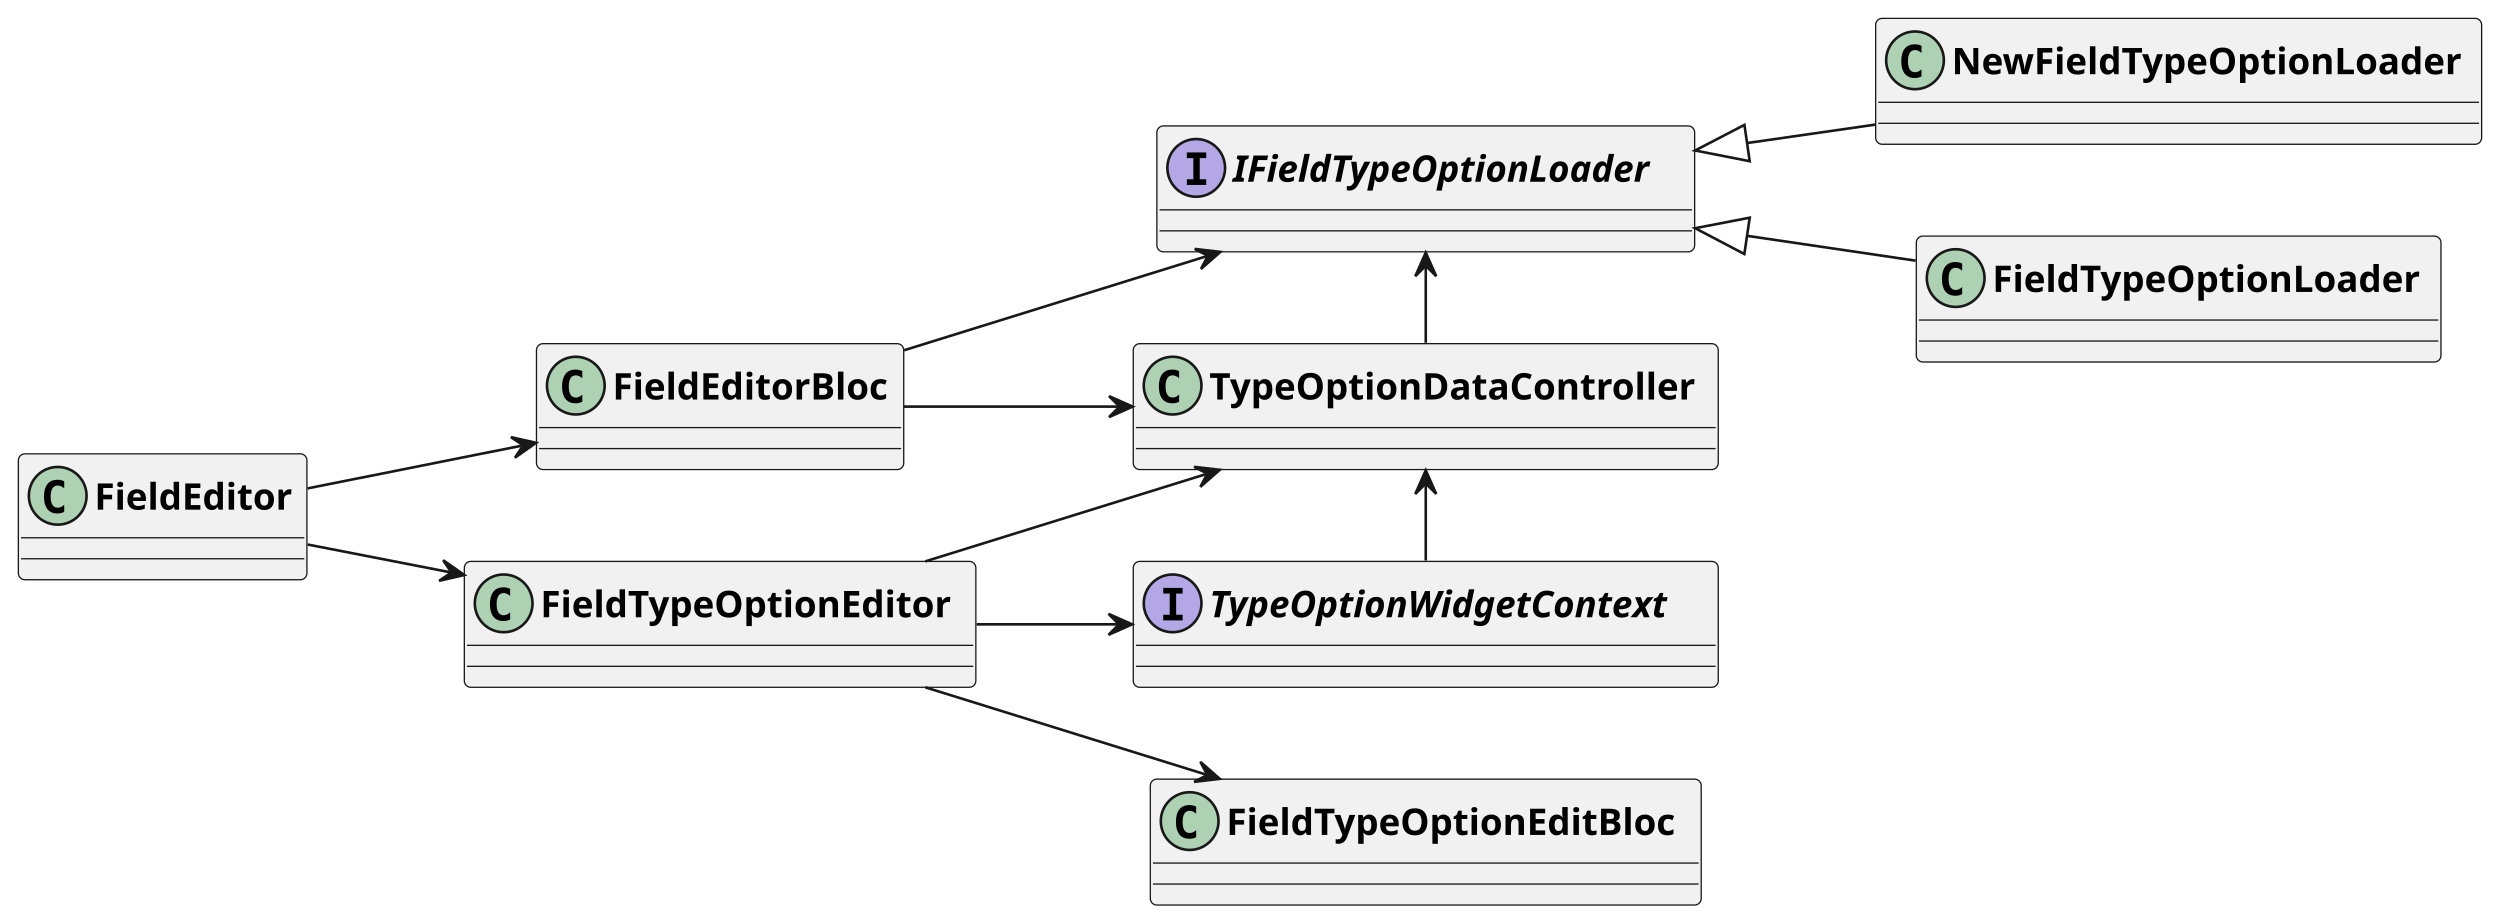
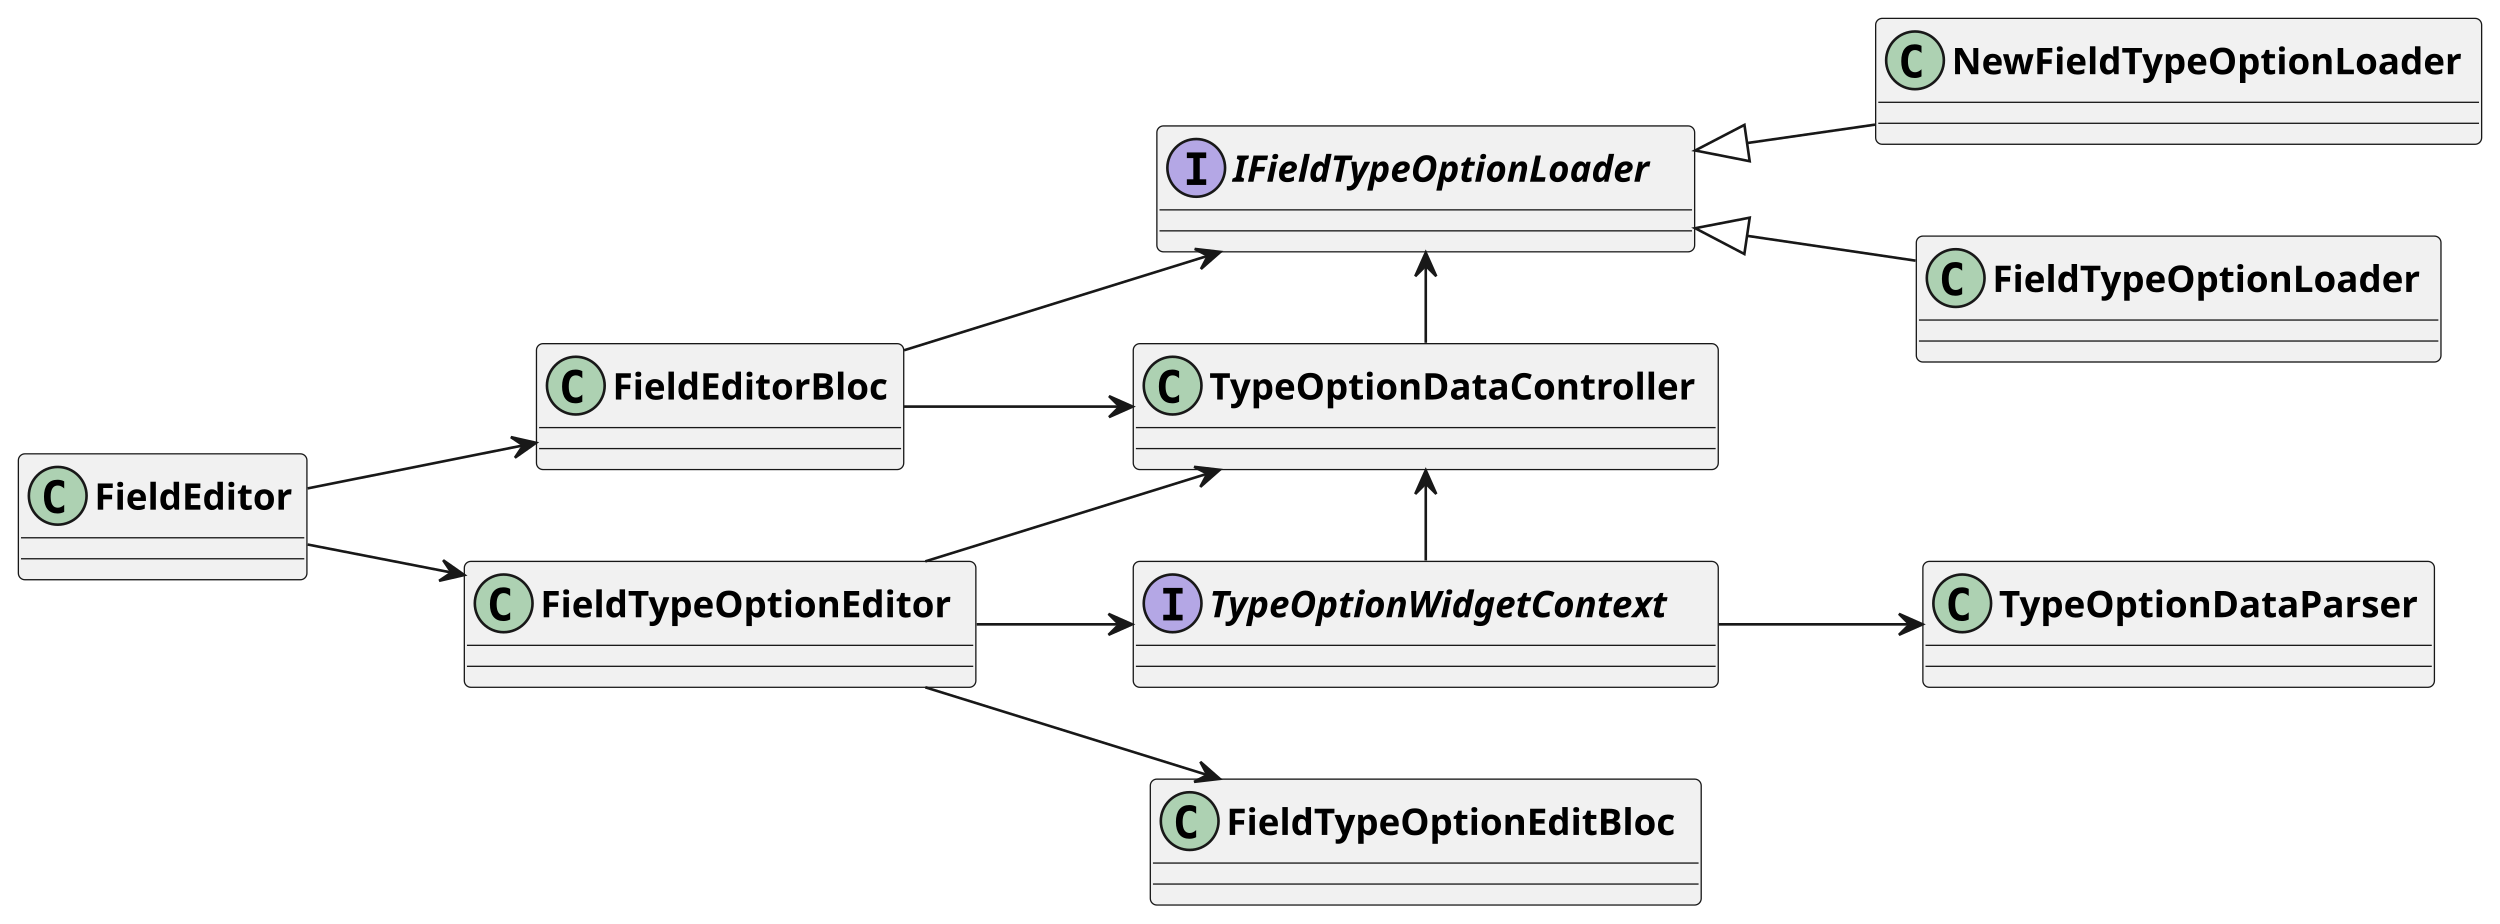
<svg xmlns="http://www.w3.org/2000/svg" contentStyleType="text/css" height="352px" preserveAspectRatio="none" style="width:953px;height:352px;background:#FFFFFF;" version="1.1" viewBox="0 0 953 352" width="953px" zoomAndPan="magnify">
  <defs />
  <g>
    <g id="elem_IFieldTypeOptionLoader">
      <rect codeLine="6" fill="#F1F1F1" height="48" id="IFieldTypeOptionLoader" rx="2.5" ry="2.5" style="stroke:#181818;stroke-width:0.5;" width="205" x="441" y="48" />
      <ellipse cx="456" cy="64" fill="#B4A7E5" rx="11" ry="11" style="stroke:#181818;stroke-width:1.0;" />
      <path d="M452.428,60.265 L452.428,58.107 L459.807,58.107 L459.807,60.265 L457.342,60.265 L457.342,68.342 L459.807,68.342 L459.807,70.5 L452.428,70.5 L452.428,68.342 L454.893,68.342 L454.893,60.265 Z " fill="#000000" />
      <text fill="#000000" font-family="sans-serif" font-size="14" font-style="italic" font-weight="bold" lengthAdjust="spacing" textLength="173" x="470" y="69.291">IFieldTypeOptionLoader</text>
      <line style="stroke:#181818;stroke-width:0.5;" x1="442" x2="645" y1="80" y2="80" />
      <line style="stroke:#181818;stroke-width:0.5;" x1="442" x2="645" y1="88" y2="88" />
    </g>
    <g id="elem_TypeOptionWidgetContext">
      <rect codeLine="7" fill="#F1F1F1" height="48" id="TypeOptionWidgetContext" rx="2.5" ry="2.5" style="stroke:#181818;stroke-width:0.5;" width="223" x="432" y="214" />
      <ellipse cx="447" cy="230" fill="#B4A7E5" rx="11" ry="11" style="stroke:#181818;stroke-width:1.0;" />
      <path d="M443.428,226.265 L443.428,224.107 L450.807,224.107 L450.807,226.265 L448.342,226.265 L448.342,234.342 L450.807,234.342 L450.807,236.5 L443.428,236.5 L443.428,234.342 L445.893,234.342 L445.893,226.265 Z " fill="#000000" />
      <text fill="#000000" font-family="sans-serif" font-size="14" font-style="italic" font-weight="bold" lengthAdjust="spacing" textLength="191" x="461" y="235.291">TypeOptionWidgetContext</text>
      <line style="stroke:#181818;stroke-width:0.5;" x1="433" x2="654" y1="246" y2="246" />
      <line style="stroke:#181818;stroke-width:0.5;" x1="433" x2="654" y1="254" y2="254" />
    </g>
    <g id="elem_FieldEditor">
      <rect fill="#F1F1F1" height="48" id="FieldEditor" rx="2.5" ry="2.5" style="stroke:#181818;stroke-width:0.5;" width="110" x="7" y="173" />
      <ellipse cx="22" cy="189" fill="#ADD1B2" rx="11" ry="11" style="stroke:#181818;stroke-width:1.0;" />
      <path d="M24.473,195.143 Q23.892,195.442 23.253,195.591 Q22.614,195.741 21.908,195.741 Q19.401,195.741 18.081,194.089 Q16.762,192.437 16.762,189.316 Q16.762,186.186 18.081,184.535 Q19.401,182.883 21.908,182.883 Q22.614,182.883 23.261,183.032 Q23.909,183.182 24.473,183.481 L24.473,186.203 Q23.842,185.622 23.249,185.352 Q22.655,185.083 22.024,185.083 Q20.68,185.083 19.995,186.149 Q19.31,187.216 19.31,189.316 Q19.31,191.408 19.995,192.474 Q20.68,193.541 22.024,193.541 Q22.655,193.541 23.249,193.271 Q23.842,193.001 24.473,192.42 Z " fill="#000000" />
      <text fill="#000000" font-family="sans-serif" font-size="14" font-weight="bold" lengthAdjust="spacing" textLength="78" x="36" y="194.291">FieldEditor</text>
      <line style="stroke:#181818;stroke-width:0.5;" x1="8" x2="116" y1="205" y2="205" />
      <line style="stroke:#181818;stroke-width:0.5;" x1="8" x2="116" y1="213" y2="213" />
    </g>
    <g id="elem_FieldEditorBloc">
      <rect fill="#F1F1F1" height="48" id="FieldEditorBloc" rx="2.5" ry="2.5" style="stroke:#181818;stroke-width:0.5;" width="140" x="204.5" y="131" />
      <ellipse cx="219.5" cy="147" fill="#ADD1B2" rx="11" ry="11" style="stroke:#181818;stroke-width:1.0;" />
      <path d="M221.973,153.143 Q221.392,153.442 220.753,153.591 Q220.114,153.741 219.408,153.741 Q216.901,153.741 215.582,152.089 Q214.262,150.437 214.262,147.316 Q214.262,144.186 215.582,142.535 Q216.901,140.883 219.408,140.883 Q220.114,140.883 220.761,141.032 Q221.409,141.182 221.973,141.481 L221.973,144.203 Q221.342,143.622 220.749,143.352 Q220.155,143.083 219.524,143.083 Q218.18,143.083 217.495,144.149 Q216.81,145.216 216.81,147.316 Q216.81,149.408 217.495,150.474 Q218.18,151.541 219.524,151.541 Q220.155,151.541 220.749,151.271 Q221.342,151.001 221.973,150.42 Z " fill="#000000" />
      <text fill="#000000" font-family="sans-serif" font-size="14" font-weight="bold" lengthAdjust="spacing" textLength="108" x="233.5" y="152.291">FieldEditorBloc</text>
      <line style="stroke:#181818;stroke-width:0.5;" x1="205.5" x2="343.5" y1="163" y2="163" />
      <line style="stroke:#181818;stroke-width:0.5;" x1="205.5" x2="343.5" y1="171" y2="171" />
    </g>
    <g id="elem_FieldTypeOptionEditor">
      <rect fill="#F1F1F1" height="48" id="FieldTypeOptionEditor" rx="2.5" ry="2.5" style="stroke:#181818;stroke-width:0.5;" width="195" x="177" y="214" />
      <ellipse cx="192" cy="230" fill="#ADD1B2" rx="11" ry="11" style="stroke:#181818;stroke-width:1.0;" />
      <path d="M194.473,236.143 Q193.892,236.442 193.253,236.591 Q192.614,236.741 191.908,236.741 Q189.401,236.741 188.082,235.089 Q186.762,233.437 186.762,230.316 Q186.762,227.186 188.082,225.535 Q189.401,223.883 191.908,223.883 Q192.614,223.883 193.261,224.032 Q193.909,224.182 194.473,224.481 L194.473,227.203 Q193.842,226.622 193.249,226.352 Q192.655,226.083 192.024,226.083 Q190.68,226.083 189.995,227.149 Q189.31,228.216 189.31,230.316 Q189.31,232.408 189.995,233.474 Q190.68,234.541 192.024,234.541 Q192.655,234.541 193.249,234.271 Q193.842,234.001 194.473,233.42 Z " fill="#000000" />
      <text fill="#000000" font-family="sans-serif" font-size="14" font-weight="bold" lengthAdjust="spacing" textLength="163" x="206" y="235.291">FieldTypeOptionEditor</text>
      <line style="stroke:#181818;stroke-width:0.5;" x1="178" x2="371" y1="246" y2="246" />
      <line style="stroke:#181818;stroke-width:0.5;" x1="178" x2="371" y1="254" y2="254" />
    </g>
    <g id="elem_TypeOptionDataController">
      <rect fill="#F1F1F1" height="48" id="TypeOptionDataController" rx="2.5" ry="2.5" style="stroke:#181818;stroke-width:0.5;" width="223" x="432" y="131" />
      <ellipse cx="447" cy="147" fill="#ADD1B2" rx="11" ry="11" style="stroke:#181818;stroke-width:1.0;" />
      <path d="M449.473,153.143 Q448.892,153.442 448.253,153.591 Q447.614,153.741 446.908,153.741 Q444.401,153.741 443.082,152.089 Q441.762,150.437 441.762,147.316 Q441.762,144.186 443.082,142.535 Q444.401,140.883 446.908,140.883 Q447.614,140.883 448.261,141.032 Q448.909,141.182 449.473,141.481 L449.473,144.203 Q448.842,143.622 448.249,143.352 Q447.655,143.083 447.024,143.083 Q445.68,143.083 444.995,144.149 Q444.31,145.216 444.31,147.316 Q444.31,149.408 444.995,150.474 Q445.68,151.541 447.024,151.541 Q447.655,151.541 448.249,151.271 Q448.842,151.001 449.473,150.42 Z " fill="#000000" />
      <text fill="#000000" font-family="sans-serif" font-size="14" font-weight="bold" lengthAdjust="spacing" textLength="191" x="461" y="152.291">TypeOptionDataController</text>
      <line style="stroke:#181818;stroke-width:0.5;" x1="433" x2="654" y1="163" y2="163" />
      <line style="stroke:#181818;stroke-width:0.5;" x1="433" x2="654" y1="171" y2="171" />
    </g>
    <g id="elem_NewFieldTypeOptionLoader">
      <rect fill="#F1F1F1" height="48" id="NewFieldTypeOptionLoader" rx="2.5" ry="2.5" style="stroke:#181818;stroke-width:0.5;" width="231" x="715" y="7" />
      <ellipse cx="730" cy="23" fill="#ADD1B2" rx="11" ry="11" style="stroke:#181818;stroke-width:1.0;" />
      <path d="M732.473,29.143 Q731.892,29.442 731.253,29.591 Q730.614,29.741 729.908,29.741 Q727.401,29.741 726.082,28.089 Q724.762,26.437 724.762,23.316 Q724.762,20.186 726.082,18.535 Q727.401,16.883 729.908,16.883 Q730.614,16.883 731.261,17.032 Q731.909,17.182 732.473,17.48 L732.473,20.203 Q731.842,19.622 731.249,19.352 Q730.655,19.082 730.024,19.082 Q728.68,19.082 727.995,20.149 Q727.31,21.216 727.31,23.316 Q727.31,25.408 727.995,26.474 Q728.68,27.541 730.024,27.541 Q730.655,27.541 731.249,27.271 Q731.842,27.002 732.473,26.42 Z " fill="#000000" />
      <text fill="#000000" font-family="sans-serif" font-size="14" font-weight="bold" lengthAdjust="spacing" textLength="199" x="744" y="28.291">NewFieldTypeOptionLoader</text>
      <line style="stroke:#181818;stroke-width:0.5;" x1="716" x2="945" y1="39" y2="39" />
      <line style="stroke:#181818;stroke-width:0.5;" x1="716" x2="945" y1="47" y2="47" />
    </g>
    <g id="elem_FieldTypeOptionLoader">
      <rect fill="#F1F1F1" height="48" id="FieldTypeOptionLoader" rx="2.5" ry="2.5" style="stroke:#181818;stroke-width:0.5;" width="200" x="730.5" y="90" />
      <ellipse cx="745.5" cy="106" fill="#ADD1B2" rx="11" ry="11" style="stroke:#181818;stroke-width:1.0;" />
      <path d="M747.973,112.143 Q747.392,112.442 746.753,112.591 Q746.114,112.741 745.408,112.741 Q742.901,112.741 741.582,111.089 Q740.262,109.437 740.262,106.316 Q740.262,103.186 741.582,101.535 Q742.901,99.883 745.408,99.883 Q746.114,99.883 746.761,100.032 Q747.409,100.182 747.973,100.481 L747.973,103.203 Q747.342,102.622 746.749,102.352 Q746.155,102.082 745.524,102.082 Q744.18,102.082 743.495,103.149 Q742.81,104.216 742.81,106.316 Q742.81,108.408 743.495,109.474 Q744.18,110.541 745.524,110.541 Q746.155,110.541 746.749,110.271 Q747.342,110.001 747.973,109.42 Z " fill="#000000" />
      <text fill="#000000" font-family="sans-serif" font-size="14" font-weight="bold" lengthAdjust="spacing" textLength="168" x="759.5" y="111.291">FieldTypeOptionLoader</text>
      <line style="stroke:#181818;stroke-width:0.5;" x1="731.5" x2="929.5" y1="122" y2="122" />
      <line style="stroke:#181818;stroke-width:0.5;" x1="731.5" x2="929.5" y1="130" y2="130" />
    </g>
    <g id="elem_FieldTypeOptionEditBloc">
      <rect fill="#F1F1F1" height="48" id="FieldTypeOptionEditBloc" rx="2.5" ry="2.5" style="stroke:#181818;stroke-width:0.5;" width="210" x="438.5" y="297" />
      <ellipse cx="453.5" cy="313" fill="#ADD1B2" rx="11" ry="11" style="stroke:#181818;stroke-width:1.0;" />
      <path d="M455.973,319.143 Q455.392,319.442 454.753,319.591 Q454.114,319.741 453.408,319.741 Q450.901,319.741 449.582,318.089 Q448.262,316.437 448.262,313.316 Q448.262,310.187 449.582,308.535 Q450.901,306.883 453.408,306.883 Q454.114,306.883 454.761,307.032 Q455.409,307.182 455.973,307.481 L455.973,310.203 Q455.342,309.622 454.749,309.352 Q454.155,309.082 453.524,309.082 Q452.18,309.082 451.495,310.149 Q450.81,311.216 450.81,313.316 Q450.81,315.408 451.495,316.474 Q452.18,317.541 453.524,317.541 Q454.155,317.541 454.749,317.271 Q455.342,317.002 455.973,316.42 Z " fill="#000000" />
      <text fill="#000000" font-family="sans-serif" font-size="14" font-weight="bold" lengthAdjust="spacing" textLength="178" x="467.5" y="318.291">FieldTypeOptionEditBloc</text>
      <line style="stroke:#181818;stroke-width:0.5;" x1="439.5" x2="647.5" y1="329" y2="329" />
      <line style="stroke:#181818;stroke-width:0.5;" x1="439.5" x2="647.5" y1="337" y2="337" />
    </g>
+     <g id="elem_TypeOptionDataParser">
+       <rect fill="#F1F1F1" height="48" id="TypeOptionDataParser" rx="2.5" ry="2.5" style="stroke:#181818;stroke-width:0.5;" width="195" x="733" y="214" />
+       <ellipse cx="748" cy="230" fill="#ADD1B2" rx="11" ry="11" style="stroke:#181818;stroke-width:1.0;" />
+       <path d="M750.473,236.143 Q749.892,236.442 749.253,236.591 Q748.614,236.741 747.908,236.741 Q745.401,236.741 744.082,235.089 Q742.762,233.437 742.762,230.316 Q742.762,227.186 744.082,225.535 Q745.401,223.883 747.908,223.883 Q748.614,223.883 749.261,224.032 Q749.909,224.182 750.473,224.481 L750.473,227.203 Q749.842,226.622 749.249,226.352 Q748.655,226.083 748.024,226.083 Q746.68,226.083 745.995,227.149 Q745.31,228.216 745.31,230.316 Q745.31,232.408 745.995,233.474 Q746.68,234.541 748.024,234.541 Q748.655,234.541 749.249,234.271 Q749.842,234.001 750.473,233.42 Z " fill="#000000" />
+       <text fill="#000000" font-family="sans-serif" font-size="14" font-weight="bold" lengthAdjust="spacing" textLength="163" x="762" y="235.291">TypeOptionDataParser</text>
+       <line style="stroke:#181818;stroke-width:0.5;" x1="734" x2="927" y1="246" y2="246" />
+       <line style="stroke:#181818;stroke-width:0.5;" x1="734" x2="927" y1="254" y2="254" />
+     </g>
    <g id="link_FieldEditor_FieldEditorBloc">
      <path codeLine="9" d="M117.21,186.18 C142.21,181.2 172.28,175.2 199.34,169.8 " fill="none" id="FieldEditor-to-FieldEditorBloc" style="stroke:#181818;stroke-width:1.0;" />
      <polygon fill="#181818" points="204.35,168.8,194.744,166.627,199.446,169.772,196.3,174.474,204.35,168.8" style="stroke:#181818;stroke-width:1.0;" />
    </g>
    <g id="link_FieldEditor_FieldTypeOptionEditor">
      <path codeLine="10" d="M117.21,207.56 C133.91,210.81 152.88,214.51 171.69,218.17 " fill="none" id="FieldEditor-to-FieldTypeOptionEditor" style="stroke:#181818;stroke-width:1.0;" />
      <polygon fill="#181818" points="177,219.2,168.931,213.553,172.092,218.244,167.401,221.406,177,219.2" style="stroke:#181818;stroke-width:1.0;" />
    </g>
    <g id="link_FieldEditorBloc_IFieldTypeOptionLoader">
      <path codeLine="13" d="M344.61,133.52 C379.95,122.53 423.21,109.08 460.26,97.57 " fill="none" id="FieldEditorBloc-to-IFieldTypeOptionLoader" style="stroke:#181818;stroke-width:1.0;" />
      <polygon fill="#181818" points="465.21,96.03,455.428,94.886,460.436,97.516,457.806,102.525,465.21,96.03" style="stroke:#181818;stroke-width:1.0;" />
    </g>
    <g id="link_FieldEditorBloc_TypeOptionDataController">
      <path codeLine="14" d="M344.61,155 C369.63,155 398.61,155 426.56,155 " fill="none" id="FieldEditorBloc-to-TypeOptionDataController" style="stroke:#181818;stroke-width:1.0;" />
      <polygon fill="#181818" points="431.76,155,422.76,151,426.76,155,422.76,159,431.76,155" style="stroke:#181818;stroke-width:1.0;" />
    </g>
    <g id="link_IFieldTypeOptionLoader_NewFieldTypeOptionLoader">
      <path codeLine="15" d="M666.03,54.52 C682.19,52.19 698.72,49.81 714.76,47.51 " fill="none" id="IFieldTypeOptionLoader-backto-NewFieldTypeOptionLoader" style="stroke:#181818;stroke-width:1.0;" />
      <polygon fill="none" points="666.98,61.45,646.18,57.37,664.98,47.6,666.98,61.45" style="stroke:#181818;stroke-width:1.0;" />
    </g>
    <g id="link_IFieldTypeOptionLoader_FieldTypeOptionLoader">
      <path codeLine="16" d="M666.04,89.91 C687.46,93.07 709.53,96.32 730.25,99.37 " fill="none" id="IFieldTypeOptionLoader-backto-FieldTypeOptionLoader" style="stroke:#181818;stroke-width:1.0;" />
      <polygon fill="none" points="664.95,96.83,646.18,86.99,666.99,82.98,664.95,96.83" style="stroke:#181818;stroke-width:1.0;" />
    </g>
    <g id="link_FieldTypeOptionEditor_FieldTypeOptionEditBloc">
      <path codeLine="18" d="M352.73,262.01 C386.34,272.46 425.79,284.72 459.98,295.35 " fill="none" id="FieldTypeOptionEditor-to-FieldTypeOptionEditBloc" style="stroke:#181818;stroke-width:1.0;" />
      <polygon fill="#181818" points="464.98,296.9,457.576,290.405,460.206,295.413,455.198,298.043,464.98,296.9" style="stroke:#181818;stroke-width:1.0;" />
    </g>
    <g id="link_FieldTypeOptionEditor_TypeOptionWidgetContext">
      <path codeLine="19" d="M372.27,238 C389.87,238 408.39,238 426.47,238 " fill="none" id="FieldTypeOptionEditor-to-TypeOptionWidgetContext" style="stroke:#181818;stroke-width:1.0;" />
      <polygon fill="#181818" points="431.56,238,422.56,234,426.56,238,422.56,242,431.56,238" style="stroke:#181818;stroke-width:1.0;" />
    </g>
    <g id="link_FieldTypeOptionEditor_TypeOptionDataController">
      <path codeLine="20" d="M352.73,213.99 C386.34,203.54 425.79,191.28 459.98,180.65 " fill="none" id="FieldTypeOptionEditor-to-TypeOptionDataController" style="stroke:#181818;stroke-width:1.0;" />
      <polygon fill="#181818" points="464.98,179.1,455.198,177.957,460.206,180.587,457.576,185.595,464.98,179.1" style="stroke:#181818;stroke-width:1.0;" />
    </g>
    <g id="link_IFieldTypeOptionLoader_TypeOptionDataController">
      <path codeLine="21" d="M543.5,101.4 C543.5,111.16 543.5,120.92 543.5,130.68 " fill="none" id="IFieldTypeOptionLoader-backto-TypeOptionDataController" style="stroke:#181818;stroke-width:1.0;" />
      <polygon fill="#181818" points="543.5,96.3,539.5,105.3,543.5,101.3,547.5,105.3,543.5,96.3" style="stroke:#181818;stroke-width:1.0;" />
    </g>
    <g id="link_TypeOptionDataController_TypeOptionWidgetContext">
-       <path codeLine="22" d="M543.5,184.4 C543.5,194.16 543.5,203.92 543.5,213.68 " fill="none" id="TypeOptionDataController-backto-TypeOptionWidgetContext" style="stroke:#181818;stroke-width:1.0;" />
+       <path codeLine="24" d="M543.5,184.4 C543.5,194.16 543.5,203.92 543.5,213.68 " fill="none" id="TypeOptionDataController-backto-TypeOptionWidgetContext" style="stroke:#181818;stroke-width:1.0;" />
      <polygon fill="#181818" points="543.5,179.3,539.5,188.3,543.5,184.3,547.5,188.3,543.5,179.3" style="stroke:#181818;stroke-width:1.0;" />
+     </g>
+     <g id="link_TypeOptionWidgetContext_TypeOptionDataParser">
+       <path codeLine="25" d="M655.1,238 C679.05,238 704.28,238 727.87,238 " fill="none" id="TypeOptionWidgetContext-to-TypeOptionDataParser" style="stroke:#181818;stroke-width:1.0;" />
+       <polygon fill="#181818" points="732.88,238,723.88,234,727.88,238,723.88,242,732.88,238" style="stroke:#181818;stroke-width:1.0;" />
    </g>
  </g>
</svg>
